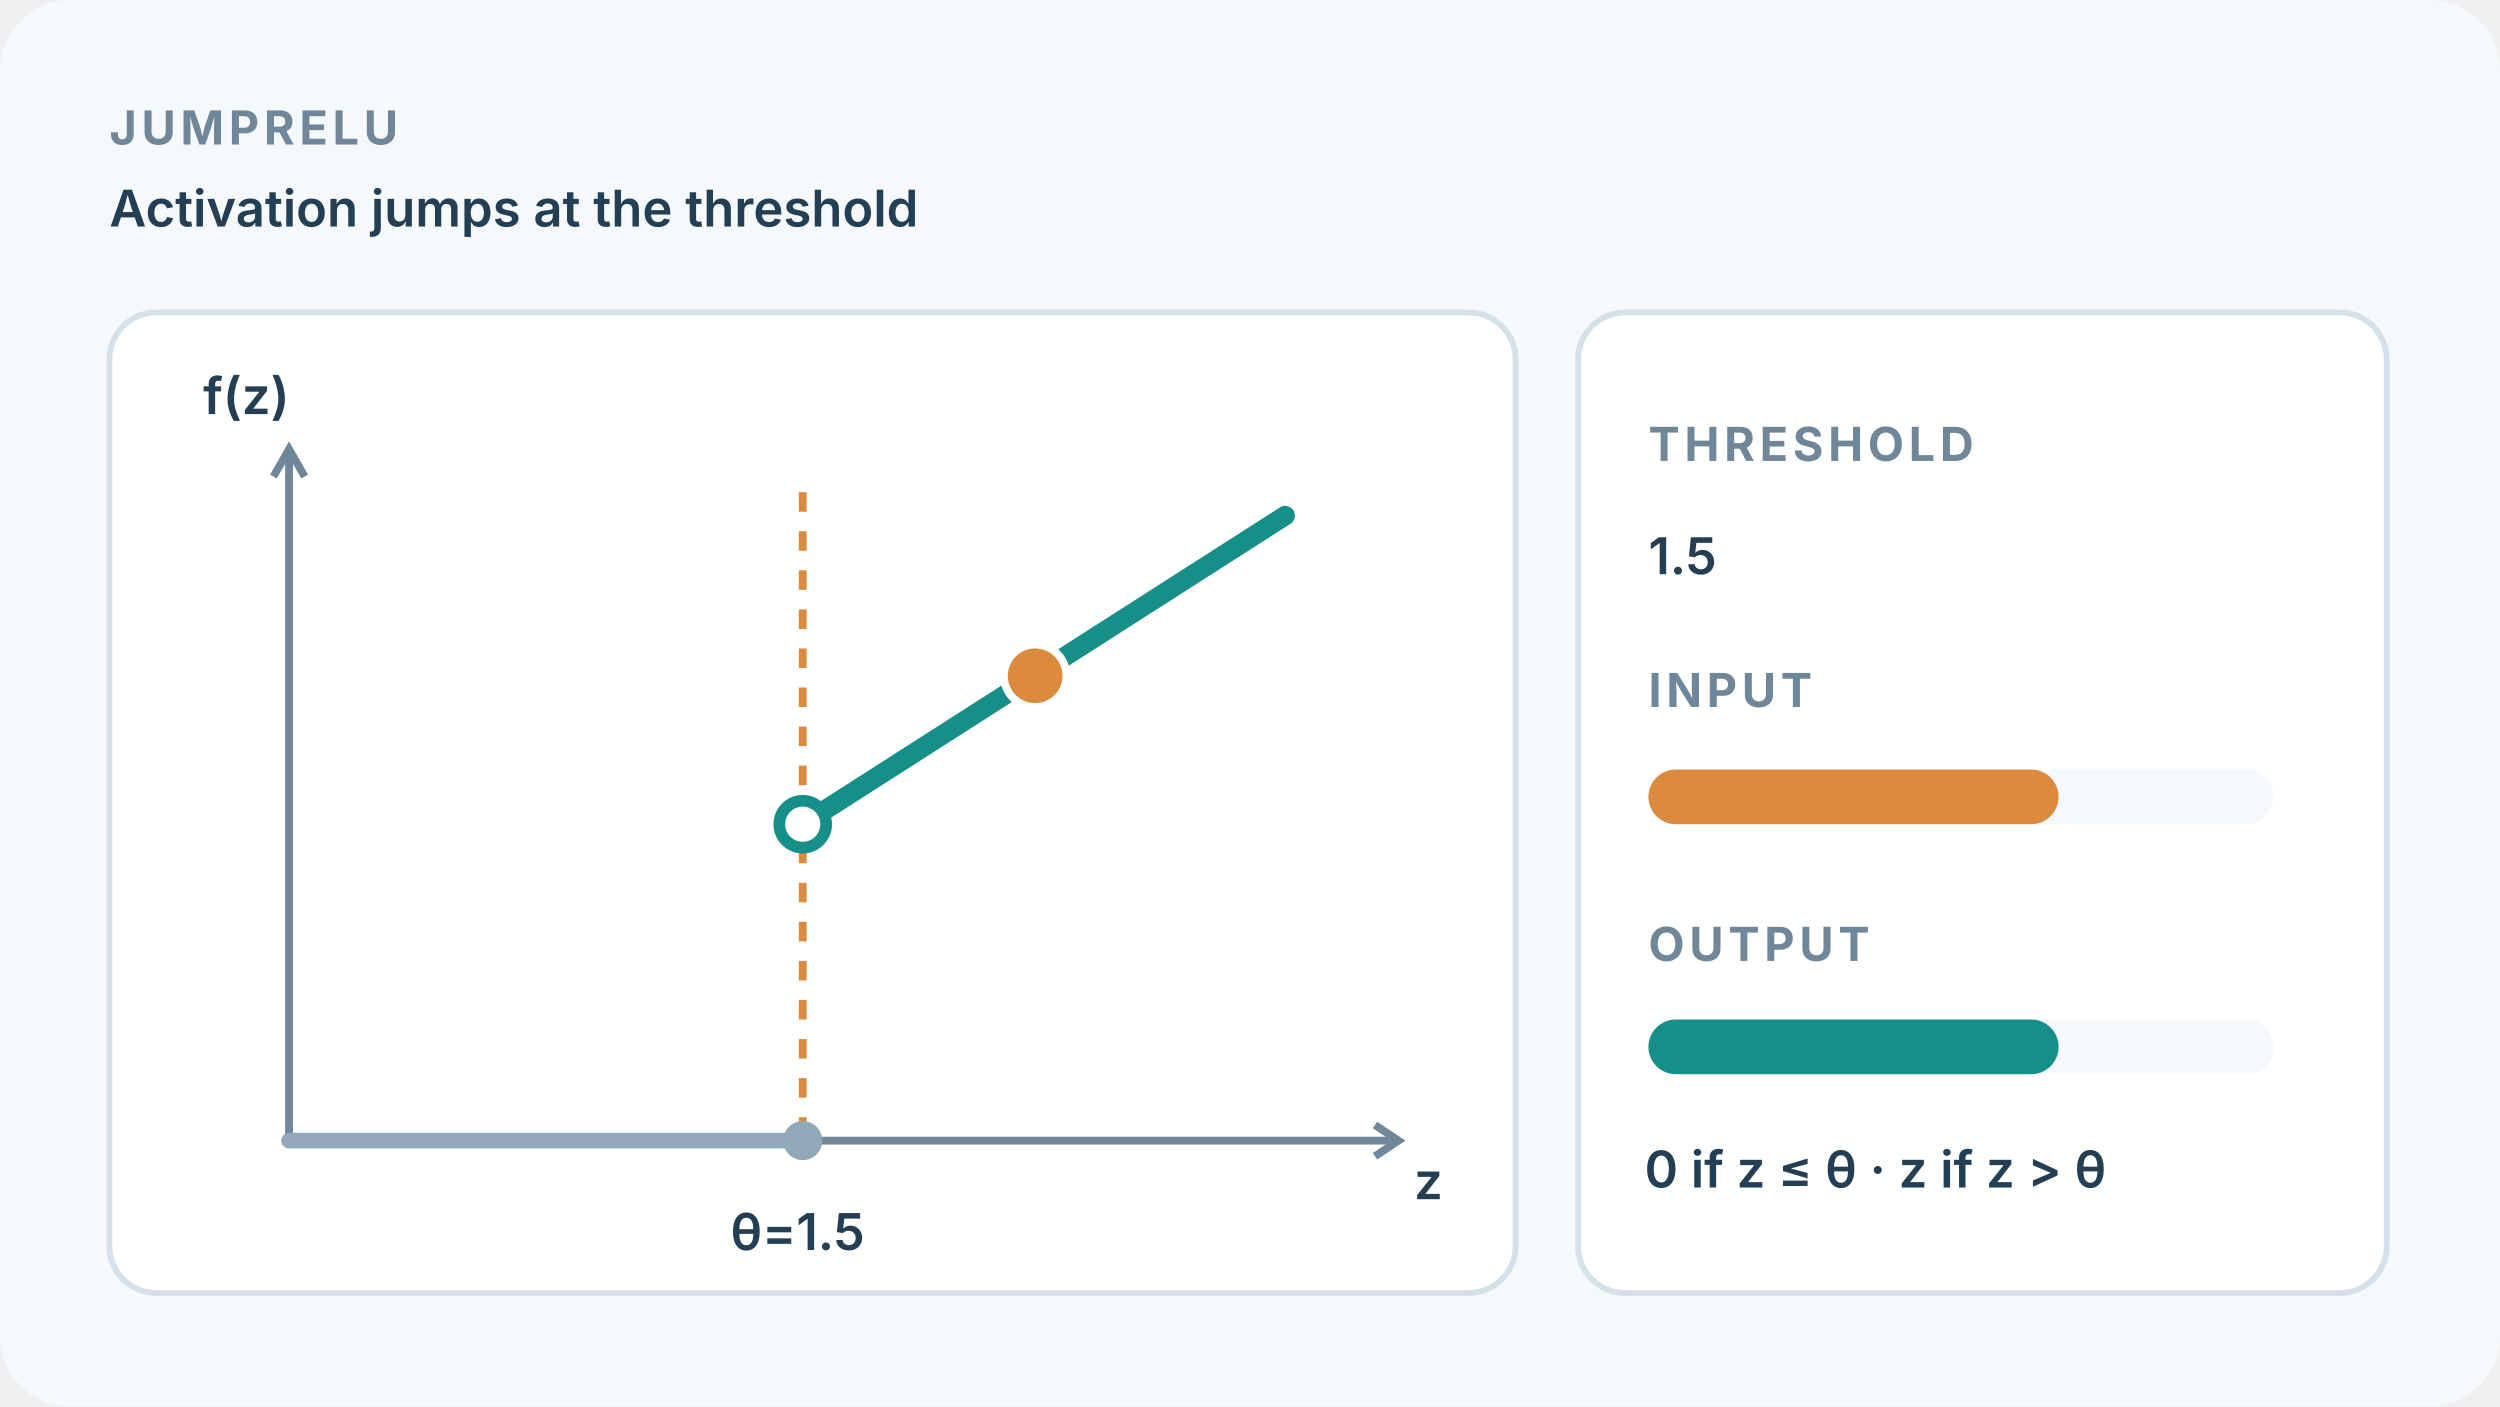
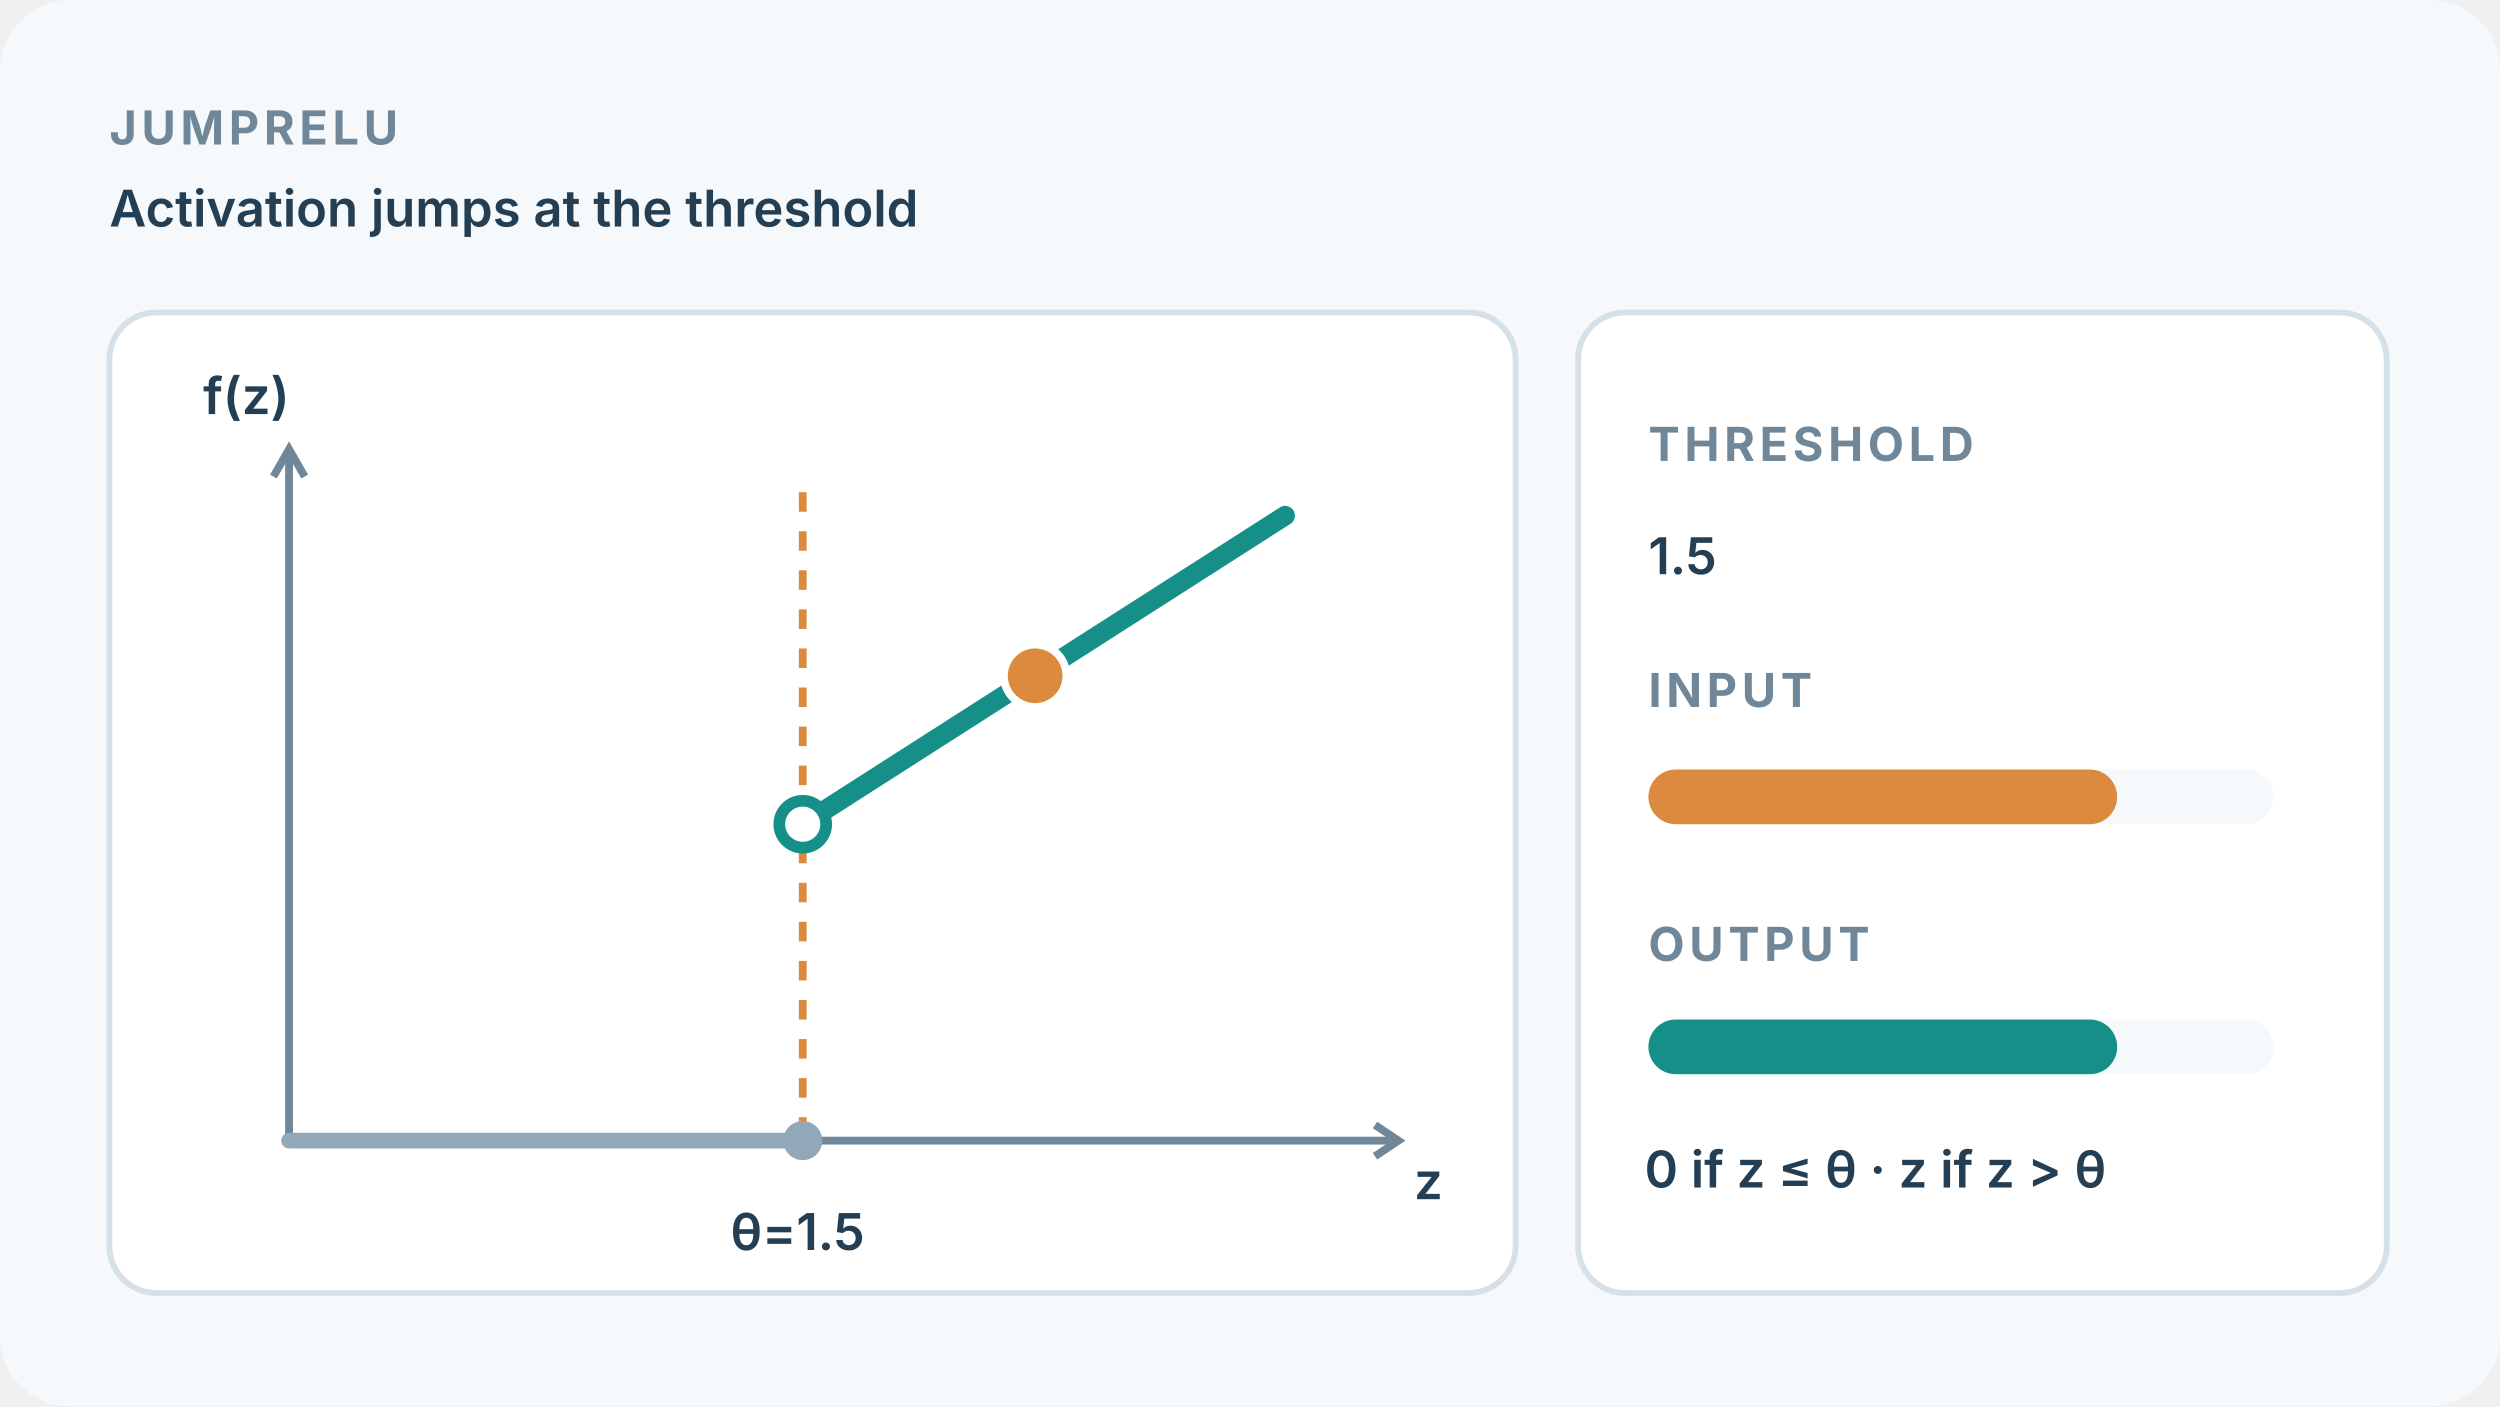
<svg xmlns="http://www.w3.org/2000/svg" viewBox="0 0 640 360" role="img" aria-labelledby="title desc">
  <style>text{font-family:Inter,system-ui,Arial,sans-serif;fill:#243f53}.cap{font-size:12px;font-weight:700;letter-spacing:1.2px;fill:#6f8798}.small{font-size:13px;font-weight:600}.panel{fill:white;stroke:#d5e1e9;stroke-width:1.5} @media(prefers-reduced-motion:reduce){animate{display:none}}</style>
  <rect width="640" height="360" rx="18" fill="#f5f9fc" />
  <text x="28" y="37" class="cap">JUMPRELU</text>
  <text x="28" y="58" class="small">Activation jumps at the threshold</text>
  <rect class="panel" x="28" y="80" width="360" height="251" rx="12" />
  <rect class="panel" x="404" y="80" width="207" height="251" rx="12" />
  <path d="M74 292H358 M74 292V115" stroke="#6f8798" stroke-width="2" />
  <path d="M70 122L74 115L78 122 M352 288L358 292L352 296" stroke="#6f8798" stroke-width="2" fill="none" />
  <text x="362" y="307" class="small">z</text>
  <text x="52" y="106" class="small">f(z)</text>
  <path d="M205.5 126V292" stroke="#dc8a3d" stroke-width="2" stroke-dasharray="5 5" />
  <text x="187" y="320" class="small">θ=1.5</text>
  <path d="M74 292H205.5" stroke="#91a8b8" stroke-width="4" fill="none" stroke-linecap="round" />
  <path d="M205.5 211L329 132" fill="none" stroke="#168f89" stroke-width="5" stroke-linecap="round" />
  <circle cx="205.5" cy="292" r="5" fill="#91a8b8" />
  <circle cx="205.5" cy="211" r="6" fill="white" stroke="#168f89" stroke-width="3" />
  <circle cx="265" cy="173" r="8" fill="#dc8a3d" stroke="white" stroke-width="2" />
  <text x="422" y="118" class="cap">THRESHOLD</text>
  <text x="422" y="147" class="small">1.5</text>
  <text x="422" y="181" class="cap">INPUT</text>
  <rect x="422" y="197" width="160" height="14" rx="7" fill="#f5f9fc" />
-   <rect x="422" y="197" width="105" height="14" rx="7" fill="#dc8a3d" />
+   <rect x="422" y="197" width="120" height="14" rx="7" fill="#dc8a3d" />
  <text x="422" y="246" class="cap">OUTPUT</text>
  <rect x="422" y="261" width="160" height="14" rx="7" fill="#f5f9fc" />
-   <rect x="422" y="261" width="105" height="14" rx="7" fill="#168f89" />
+   <rect x="422" y="261" width="120" height="14" rx="7" fill="#168f89" />
  <text x="421" y="304" class="small">0 if z ≤ θ · z if z &gt; θ</text>
</svg>
